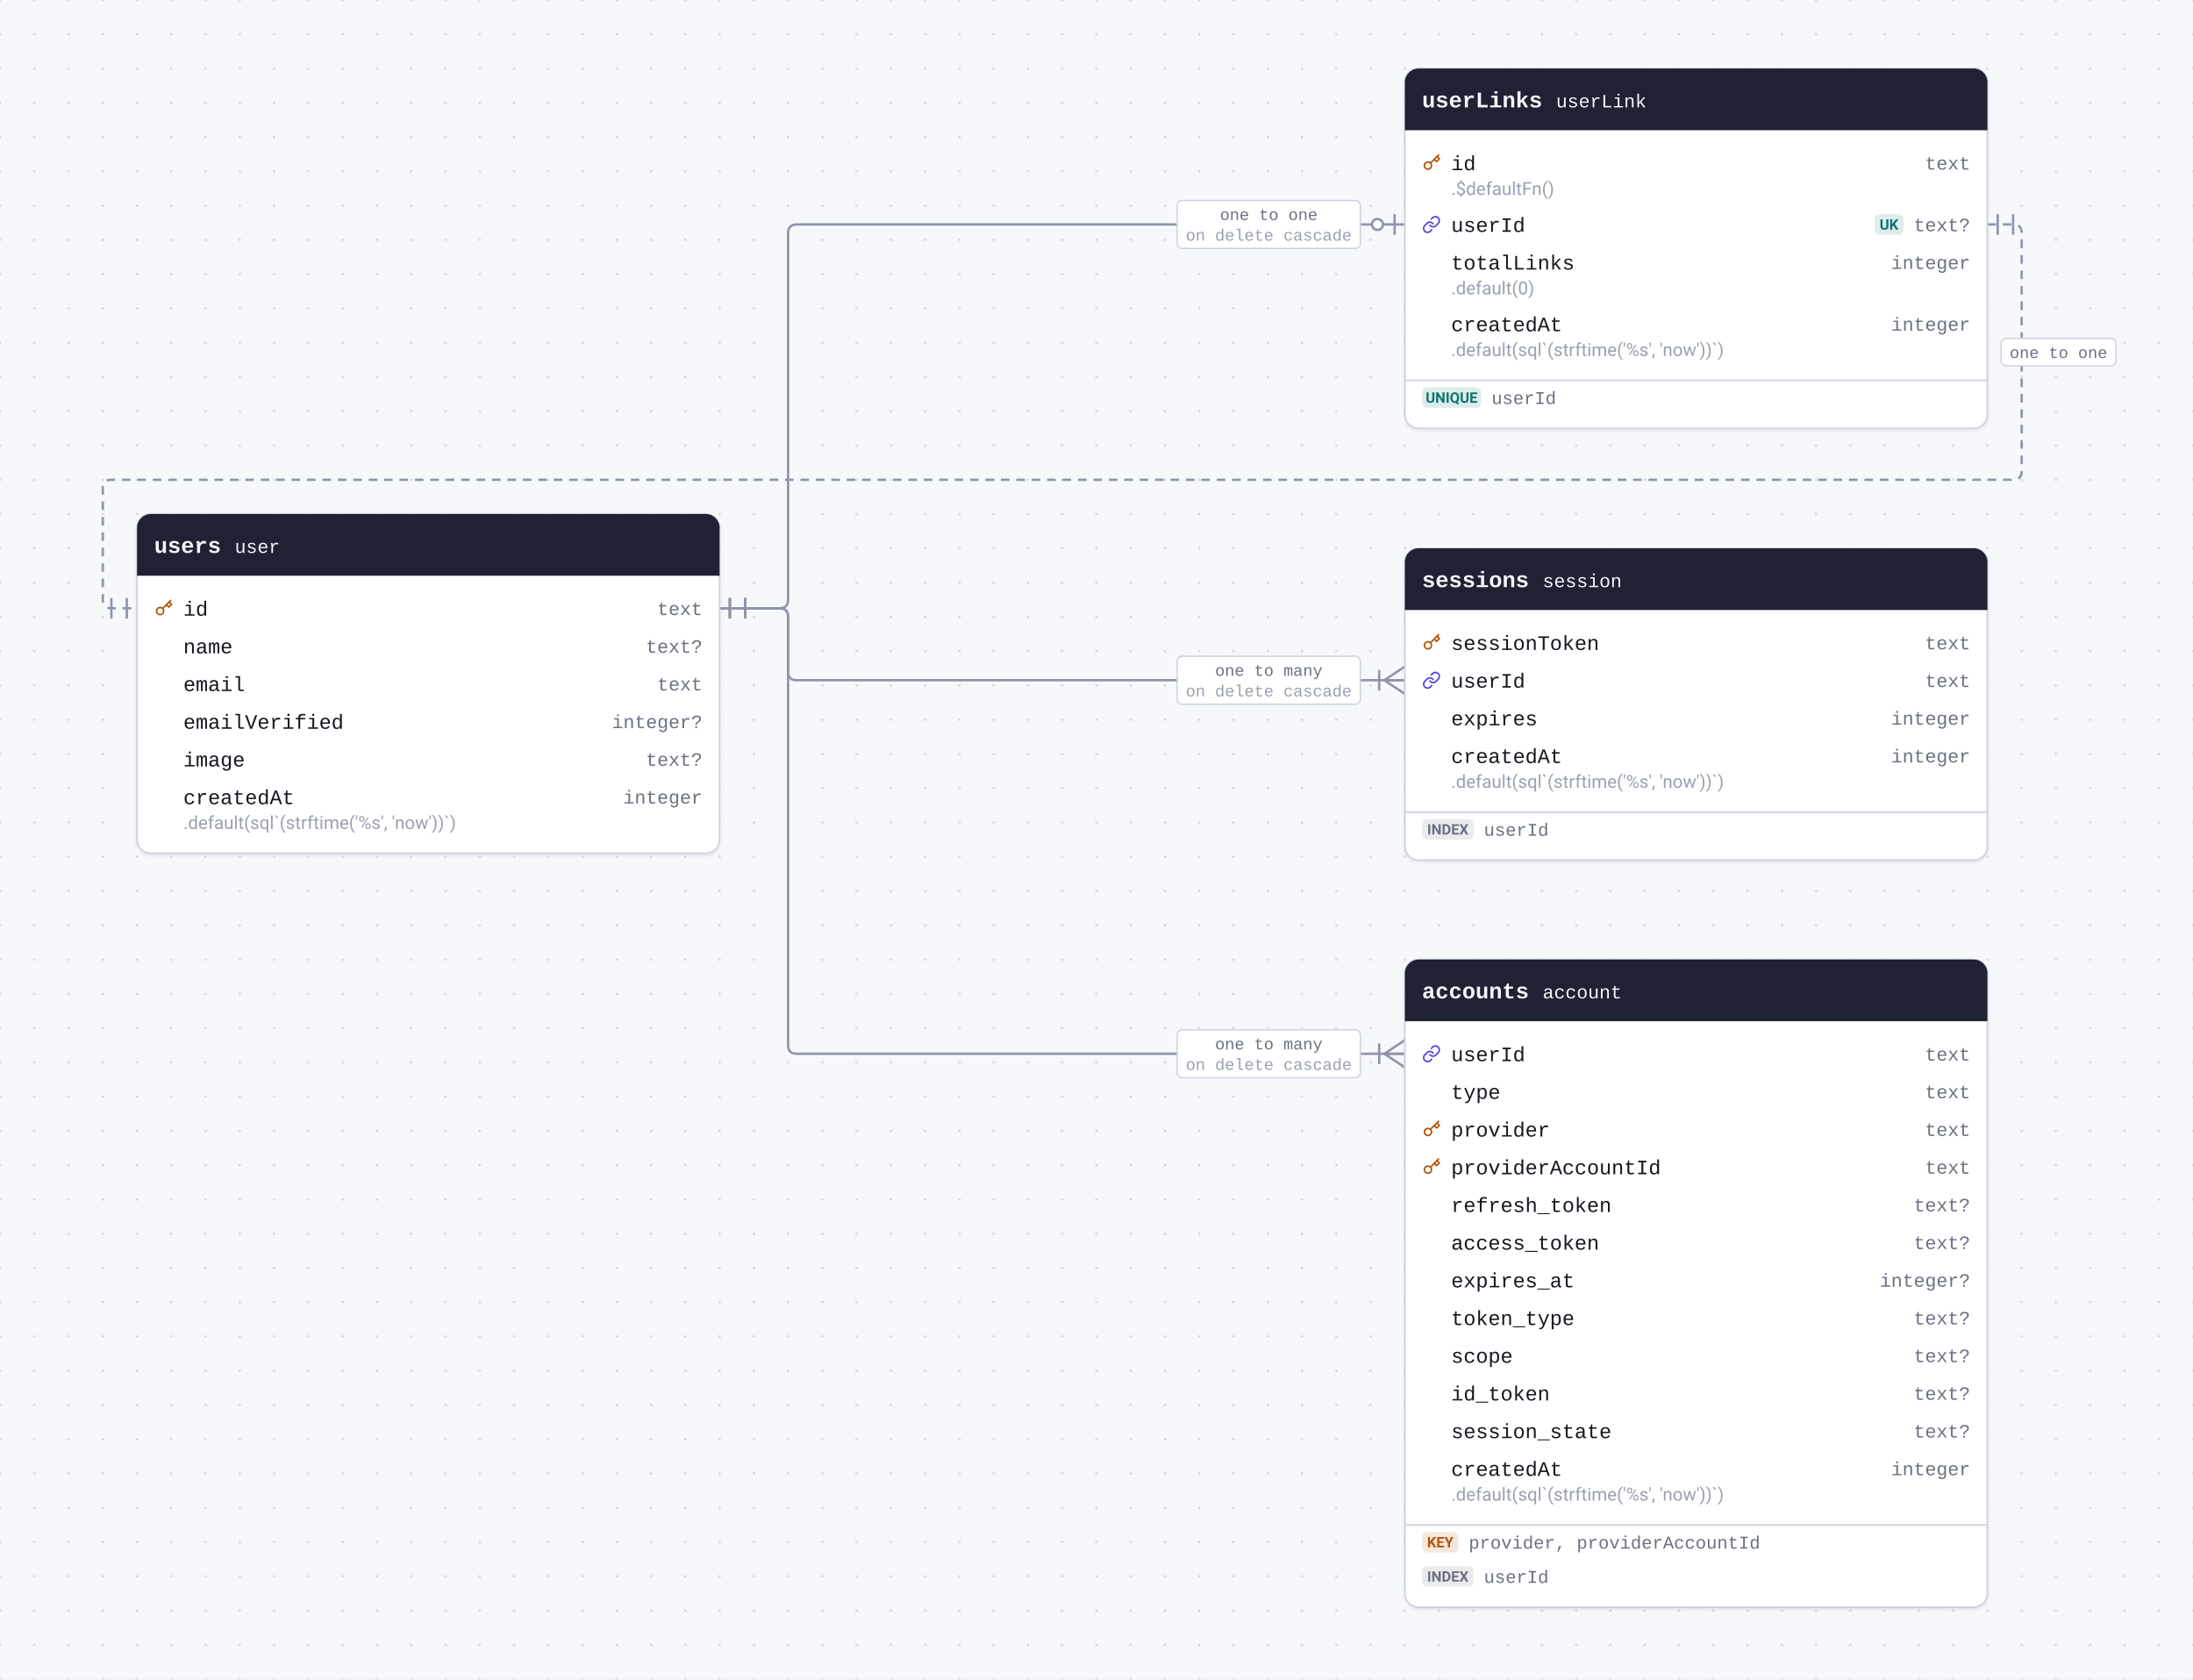
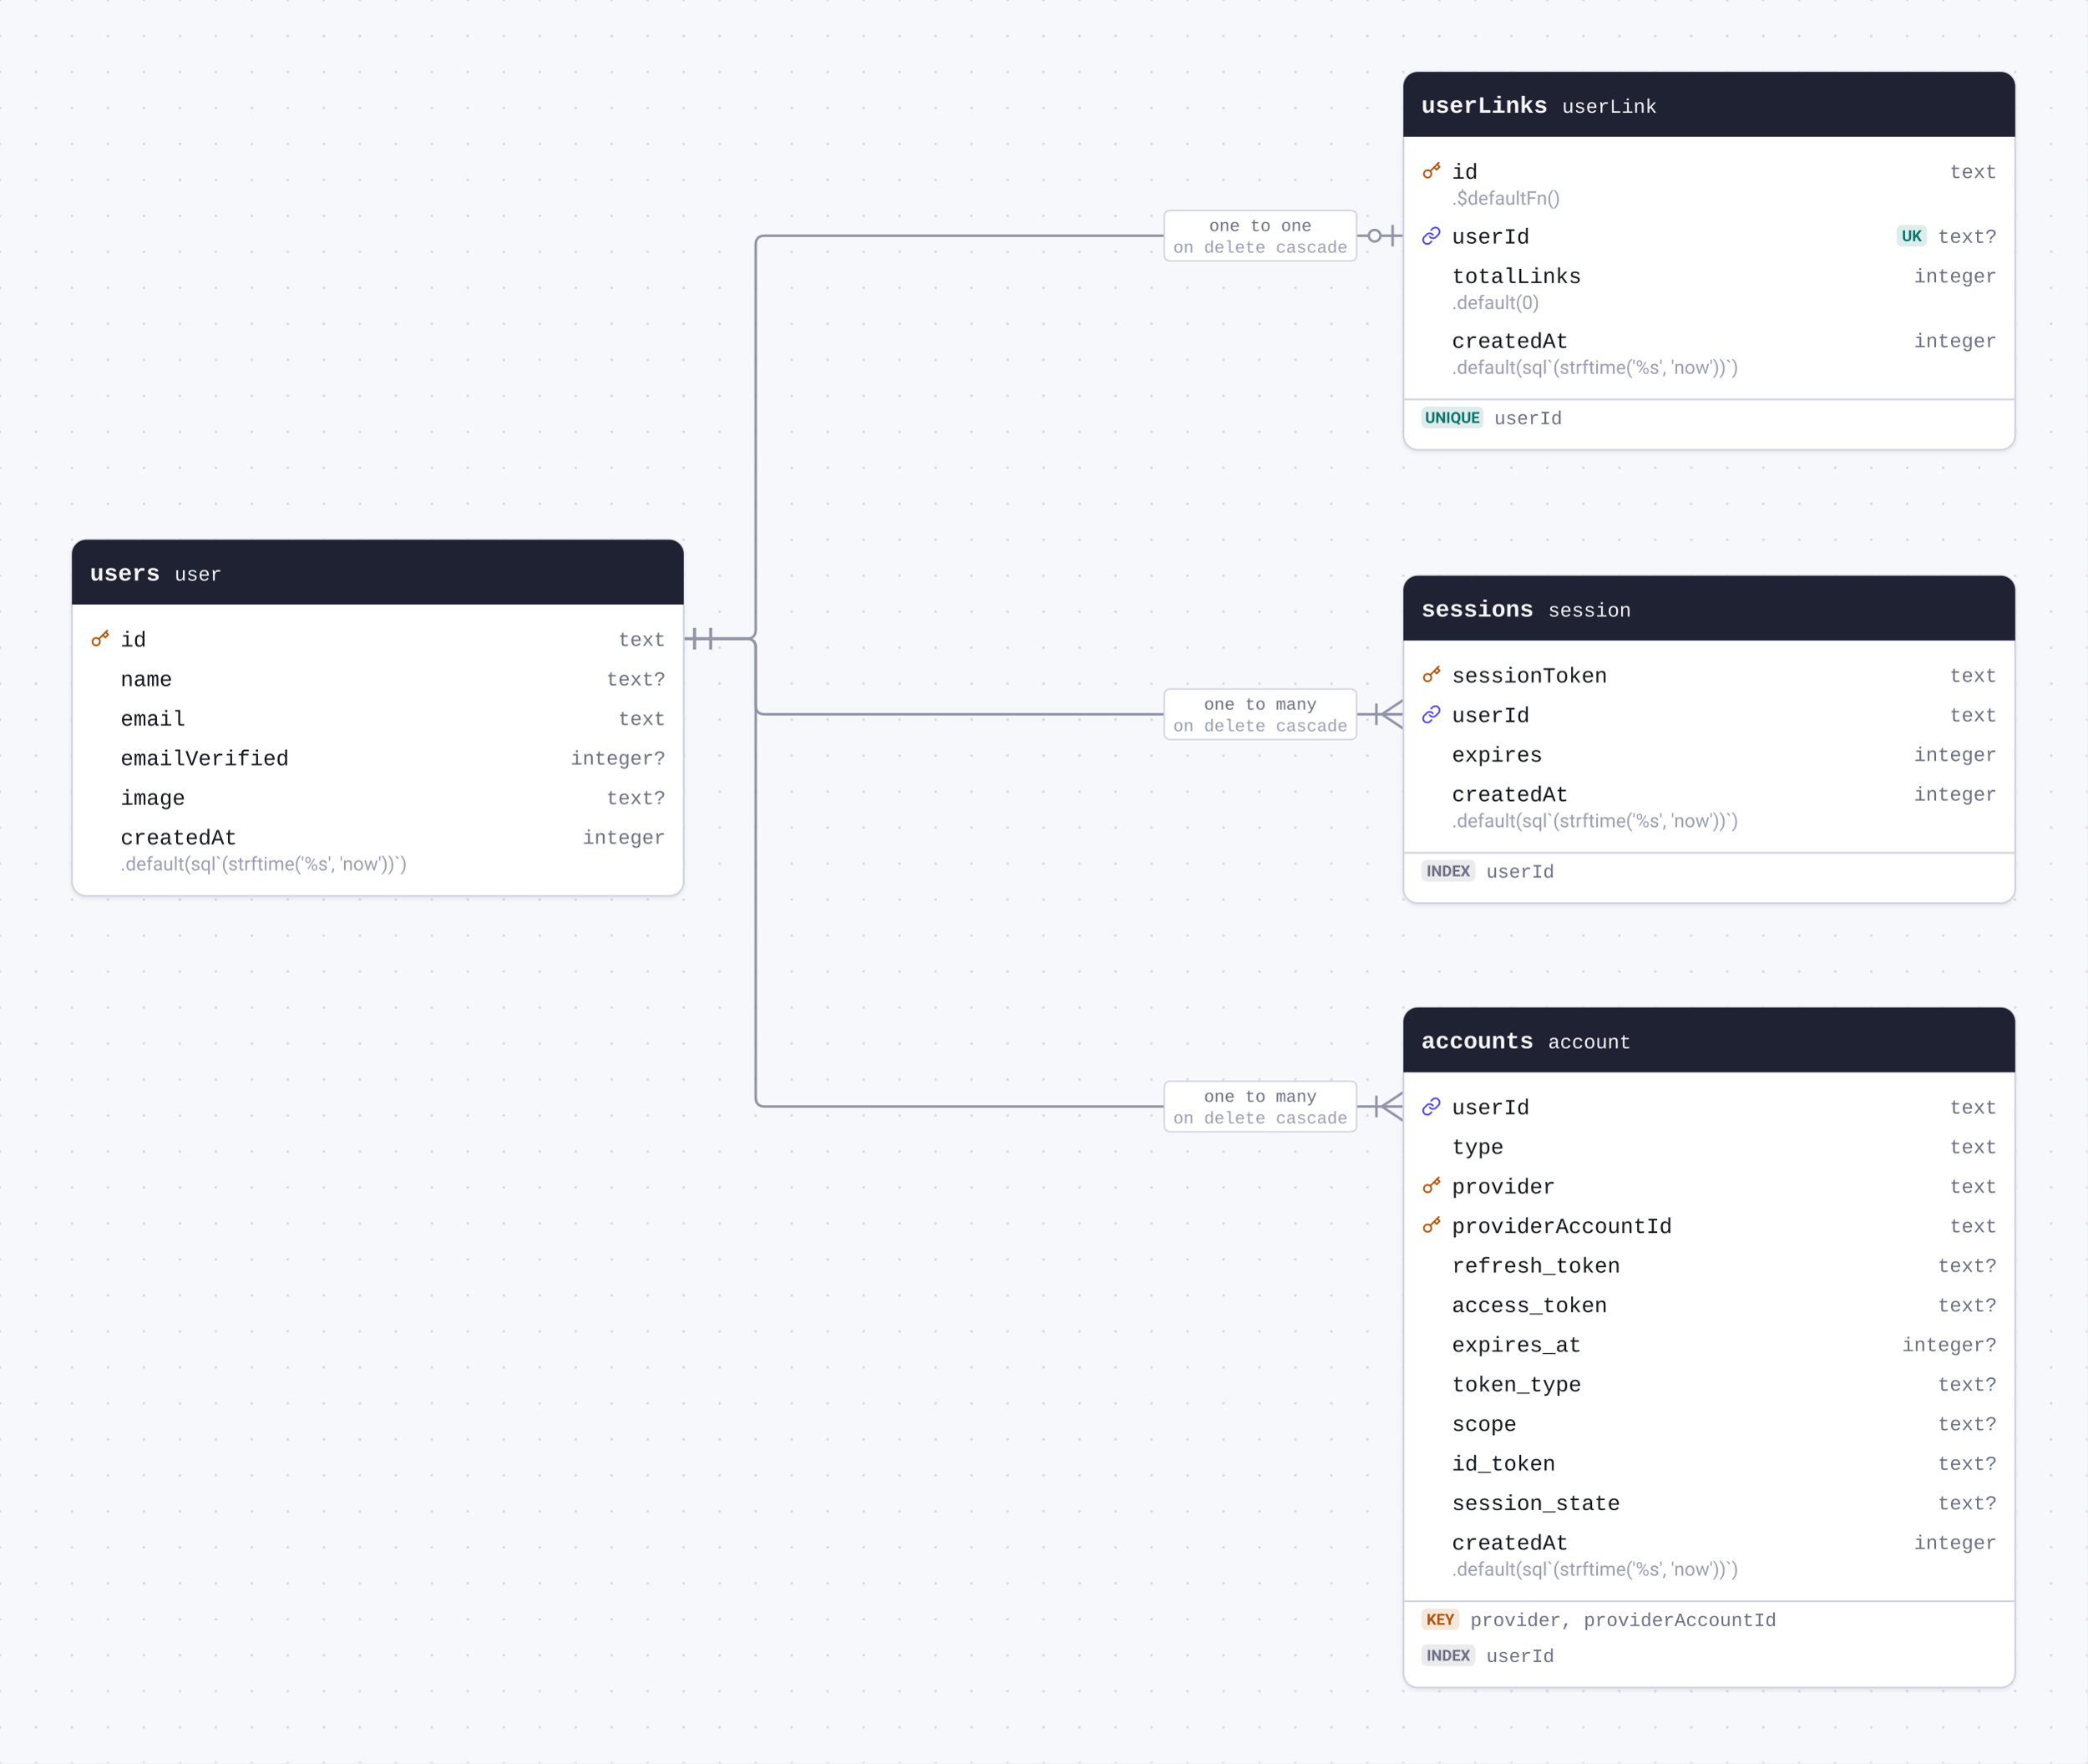
- <svg xmlns="http://www.w3.org/2000/svg" width="1280" height="980" viewBox="-40 0 1280 980">
+ <svg xmlns="http://www.w3.org/2000/svg" width="1160" height="980" viewBox="0 0 1160 980">
  <defs>
    <pattern id="dots" x="-0.7" y="-0.7" width="20" height="20" patternUnits="userSpaceOnUse">
      <circle cx="0.7" cy="0.7" r="0.7" fill="#d4d4dc" />
    </pattern>
    <filter id="node-shadow" x="-5%" y="-5%" width="110%" height="115%">
      <feDropShadow dx="0" dy="1" stdDeviation="1" flood-color="#000000" flood-opacity="0.08" />
    </filter>
  </defs>
-   <rect x="-40" y="0" width="1280" height="980" fill="#f7f8fb" />
-   <rect x="-40" y="0" width="1280" height="980" fill="url(#dots)" />
+   <rect x="0" y="0" width="1160" height="980" fill="#f7f8fb" />
+   <rect x="0" y="0" width="1160" height="980" fill="url(#dots)" />
  <g class="relation-edge">
    <path d="M380 355L400 355L 415,355Q 420,355 420,360L 420,610Q 420,615 425,615L760 615L780 615" fill="none" stroke="#9095ab" stroke-width="1.4" />
    <g transform="translate(380 355) scale(-1 1)" fill="none" stroke="#9095ab" stroke-width="1.4">
      <path d="M-6 -6 L-6 6" />
      <path d="M-15 -6 L-15 6" />
    </g>
    <g transform="translate(780 615)" fill="none" stroke="#9095ab" stroke-width="1.4">
      <path d="M0 -8 L-12 0 L0 8 M-12 0 L0 0" />
      <path d="M-15 -6 L-15 6" />
    </g>
  </g>
  <g class="relation-edge">
    <path d="M380 355L400 355L 415,355Q 420,355 420,360L 420,392Q 420,397 425,397L760 397L780 397" fill="none" stroke="#9095ab" stroke-width="1.4" />
    <g transform="translate(380 355) scale(-1 1)" fill="none" stroke="#9095ab" stroke-width="1.4">
      <path d="M-6 -6 L-6 6" />
      <path d="M-15 -6 L-15 6" />
    </g>
    <g transform="translate(780 397)" fill="none" stroke="#9095ab" stroke-width="1.4">
      <path d="M0 -8 L-12 0 L0 8 M-12 0 L0 0" />
      <path d="M-15 -6 L-15 6" />
    </g>
  </g>
  <g class="relation-edge">
    <path d="M380 355L400 355L 415,355Q 420,355 420,350L 420,136Q 420,131 425,131L760 131L780 131" fill="none" stroke="#9095ab" stroke-width="1.4" />
    <g transform="translate(380 355) scale(-1 1)" fill="none" stroke="#9095ab" stroke-width="1.4">
      <path d="M-6 -6 L-6 6" />
      <path d="M-15 -6 L-15 6" />
    </g>
    <g transform="translate(780 131)" fill="none" stroke="#9095ab" stroke-width="1.4">
      <path d="M-6 -6 L-6 6" />
      <circle cx="-16" cy="0" r="3.2" fill="#ffffff" />
-     </g>
-   </g>
-   <g class="relation-edge">
-     <path d="M1120 131L 1135,131Q 1140,131 1140,136L 1140,275Q 1140,280 1135,280L 25,280Q 20,280 20,285L 20,350Q 20,355 25,355L40 355" fill="none" stroke="#9095ab" stroke-width="1.4" stroke-dasharray="5 4" />
-     <g transform="translate(1120 131) scale(-1 1)" fill="none" stroke="#9095ab" stroke-width="1.4">
-       <path d="M-6 -6 L-6 6" />
-       <path d="M-15 -6 L-15 6" />
-     </g>
-     <g transform="translate(40 355)" fill="none" stroke="#9095ab" stroke-width="1.4">
-       <path d="M-6 -6 L-6 6" />
-       <path d="M-15 -6 L-15 6" />
    </g>
  </g>
  <g class="model-node">
    <clipPath id="node-clip-0">
      <rect x="40" y="300" width="340" height="198" rx="8" />
    </clipPath>
    <rect x="40" y="300" width="340" height="198" rx="8" fill="#ffffff" stroke="#cfd3e0" filter="url(#node-shadow)" />
    <rect x="40" y="300" width="340" height="36" fill="#1f2233" clip-path="url(#node-clip-0)" />
    <text x="50" y="322.68" font-family="ui-monospace, SF Mono, Menlo, Consolas, Liberation Mono, DejaVu Sans Mono, monospace" font-size="13" font-weight="700" fill="#f4f5fa">users<tspan dx="8" font-size="11" font-weight="400" opacity="0.6">user</tspan>
    </text>
    <g transform="translate(50 349.5) scale(0.46)" fill="none" stroke="#b45309" stroke-width="2" stroke-linecap="round" stroke-linejoin="round">
      <circle cx="7.5" cy="15.5" r="4.5" />
      <path d="m21 2-9.6 9.6" />
      <path d="m15.5 7.5 3 3L22 7l-3-3" />
    </g>
    <text x="67" y="359.32" font-family="ui-monospace, SF Mono, Menlo, Consolas, Liberation Mono, DejaVu Sans Mono, monospace" font-size="12" fill="#16181f">id</text>
    <text x="370" y="358.96" font-family="ui-monospace, SF Mono, Menlo, Consolas, Liberation Mono, DejaVu Sans Mono, monospace" font-size="11" text-anchor="end" fill="#6b7084">text</text>
    <text x="67" y="381.32" font-family="ui-monospace, SF Mono, Menlo, Consolas, Liberation Mono, DejaVu Sans Mono, monospace" font-size="12" fill="#16181f">name</text>
    <text x="370" y="380.96" font-family="ui-monospace, SF Mono, Menlo, Consolas, Liberation Mono, DejaVu Sans Mono, monospace" font-size="11" text-anchor="end" fill="#6b7084">text?</text>
    <text x="67" y="403.32" font-family="ui-monospace, SF Mono, Menlo, Consolas, Liberation Mono, DejaVu Sans Mono, monospace" font-size="12" fill="#16181f">email</text>
    <text x="370" y="402.96" font-family="ui-monospace, SF Mono, Menlo, Consolas, Liberation Mono, DejaVu Sans Mono, monospace" font-size="11" text-anchor="end" fill="#6b7084">text</text>
    <text x="67" y="425.32" font-family="ui-monospace, SF Mono, Menlo, Consolas, Liberation Mono, DejaVu Sans Mono, monospace" font-size="12" fill="#16181f">emailVerified</text>
    <text x="370" y="424.96" font-family="ui-monospace, SF Mono, Menlo, Consolas, Liberation Mono, DejaVu Sans Mono, monospace" font-size="11" text-anchor="end" fill="#6b7084">integer?</text>
    <text x="67" y="447.32" font-family="ui-monospace, SF Mono, Menlo, Consolas, Liberation Mono, DejaVu Sans Mono, monospace" font-size="12" fill="#16181f">image</text>
    <text x="370" y="446.96" font-family="ui-monospace, SF Mono, Menlo, Consolas, Liberation Mono, DejaVu Sans Mono, monospace" font-size="11" text-anchor="end" fill="#6b7084">text?</text>
    <text x="67" y="469.32" font-family="ui-monospace, SF Mono, Menlo, Consolas, Liberation Mono, DejaVu Sans Mono, monospace" font-size="12" fill="#16181f">createdAt</text>
    <text x="370" y="468.96" font-family="ui-monospace, SF Mono, Menlo, Consolas, Liberation Mono, DejaVu Sans Mono, monospace" font-size="11" text-anchor="end" fill="#6b7084">integer</text>
    <text x="67" y="483.78" font-family="ui-sans-serif, -apple-system, Segoe UI, Roboto, Helvetica Neue, Arial, DejaVu Sans, sans-serif" font-size="10.5" fill="#9a9fb3">.default(sql`(strftime('%s', 'now'))`)</text>
  </g>
  <g class="model-node">
    <clipPath id="node-clip-1">
      <rect x="780" y="560" width="340" height="378" rx="8" />
    </clipPath>
    <rect x="780" y="560" width="340" height="378" rx="8" fill="#ffffff" stroke="#cfd3e0" filter="url(#node-shadow)" />
    <rect x="780" y="560" width="340" height="36" fill="#1f2233" clip-path="url(#node-clip-1)" />
    <text x="790" y="582.68" font-family="ui-monospace, SF Mono, Menlo, Consolas, Liberation Mono, DejaVu Sans Mono, monospace" font-size="13" font-weight="700" fill="#f4f5fa">accounts<tspan dx="8" font-size="11" font-weight="400" opacity="0.6">account</tspan>
    </text>
    <g transform="translate(790 609.5) scale(0.46)" fill="none" stroke="#4f46e5" stroke-width="2" stroke-linecap="round" stroke-linejoin="round">
      <path d="M10 13a5 5 0 0 0 7.54.54l3-3a5 5 0 0 0-7.07-7.07l-1.72 1.71" />
      <path d="M14 11a5 5 0 0 0-7.54-.54l-3 3a5 5 0 0 0 7.07 7.07l1.71-1.71" />
    </g>
    <text x="807" y="619.32" font-family="ui-monospace, SF Mono, Menlo, Consolas, Liberation Mono, DejaVu Sans Mono, monospace" font-size="12" fill="#16181f">userId</text>
    <text x="1110" y="618.96" font-family="ui-monospace, SF Mono, Menlo, Consolas, Liberation Mono, DejaVu Sans Mono, monospace" font-size="11" text-anchor="end" fill="#6b7084">text</text>
    <text x="807" y="641.32" font-family="ui-monospace, SF Mono, Menlo, Consolas, Liberation Mono, DejaVu Sans Mono, monospace" font-size="12" fill="#16181f">type</text>
    <text x="1110" y="640.96" font-family="ui-monospace, SF Mono, Menlo, Consolas, Liberation Mono, DejaVu Sans Mono, monospace" font-size="11" text-anchor="end" fill="#6b7084">text</text>
    <g transform="translate(790 653.5) scale(0.46)" fill="none" stroke="#b45309" stroke-width="2" stroke-linecap="round" stroke-linejoin="round">
      <circle cx="7.5" cy="15.5" r="4.5" />
      <path d="m21 2-9.6 9.6" />
      <path d="m15.5 7.5 3 3L22 7l-3-3" />
    </g>
    <text x="807" y="663.32" font-family="ui-monospace, SF Mono, Menlo, Consolas, Liberation Mono, DejaVu Sans Mono, monospace" font-size="12" fill="#16181f">provider</text>
    <text x="1110" y="662.96" font-family="ui-monospace, SF Mono, Menlo, Consolas, Liberation Mono, DejaVu Sans Mono, monospace" font-size="11" text-anchor="end" fill="#6b7084">text</text>
    <g transform="translate(790 675.5) scale(0.46)" fill="none" stroke="#b45309" stroke-width="2" stroke-linecap="round" stroke-linejoin="round">
      <circle cx="7.5" cy="15.5" r="4.5" />
      <path d="m21 2-9.6 9.6" />
      <path d="m15.5 7.5 3 3L22 7l-3-3" />
    </g>
    <text x="807" y="685.32" font-family="ui-monospace, SF Mono, Menlo, Consolas, Liberation Mono, DejaVu Sans Mono, monospace" font-size="12" fill="#16181f">providerAccountId</text>
    <text x="1110" y="684.96" font-family="ui-monospace, SF Mono, Menlo, Consolas, Liberation Mono, DejaVu Sans Mono, monospace" font-size="11" text-anchor="end" fill="#6b7084">text</text>
    <text x="807" y="707.32" font-family="ui-monospace, SF Mono, Menlo, Consolas, Liberation Mono, DejaVu Sans Mono, monospace" font-size="12" fill="#16181f">refresh_token</text>
    <text x="1110" y="706.96" font-family="ui-monospace, SF Mono, Menlo, Consolas, Liberation Mono, DejaVu Sans Mono, monospace" font-size="11" text-anchor="end" fill="#6b7084">text?</text>
    <text x="807" y="729.32" font-family="ui-monospace, SF Mono, Menlo, Consolas, Liberation Mono, DejaVu Sans Mono, monospace" font-size="12" fill="#16181f">access_token</text>
    <text x="1110" y="728.96" font-family="ui-monospace, SF Mono, Menlo, Consolas, Liberation Mono, DejaVu Sans Mono, monospace" font-size="11" text-anchor="end" fill="#6b7084">text?</text>
    <text x="807" y="751.32" font-family="ui-monospace, SF Mono, Menlo, Consolas, Liberation Mono, DejaVu Sans Mono, monospace" font-size="12" fill="#16181f">expires_at</text>
    <text x="1110" y="750.96" font-family="ui-monospace, SF Mono, Menlo, Consolas, Liberation Mono, DejaVu Sans Mono, monospace" font-size="11" text-anchor="end" fill="#6b7084">integer?</text>
    <text x="807" y="773.32" font-family="ui-monospace, SF Mono, Menlo, Consolas, Liberation Mono, DejaVu Sans Mono, monospace" font-size="12" fill="#16181f">token_type</text>
    <text x="1110" y="772.96" font-family="ui-monospace, SF Mono, Menlo, Consolas, Liberation Mono, DejaVu Sans Mono, monospace" font-size="11" text-anchor="end" fill="#6b7084">text?</text>
    <text x="807" y="795.32" font-family="ui-monospace, SF Mono, Menlo, Consolas, Liberation Mono, DejaVu Sans Mono, monospace" font-size="12" fill="#16181f">scope</text>
    <text x="1110" y="794.96" font-family="ui-monospace, SF Mono, Menlo, Consolas, Liberation Mono, DejaVu Sans Mono, monospace" font-size="11" text-anchor="end" fill="#6b7084">text?</text>
    <text x="807" y="817.32" font-family="ui-monospace, SF Mono, Menlo, Consolas, Liberation Mono, DejaVu Sans Mono, monospace" font-size="12" fill="#16181f">id_token</text>
    <text x="1110" y="816.96" font-family="ui-monospace, SF Mono, Menlo, Consolas, Liberation Mono, DejaVu Sans Mono, monospace" font-size="11" text-anchor="end" fill="#6b7084">text?</text>
    <text x="807" y="839.32" font-family="ui-monospace, SF Mono, Menlo, Consolas, Liberation Mono, DejaVu Sans Mono, monospace" font-size="12" fill="#16181f">session_state</text>
    <text x="1110" y="838.96" font-family="ui-monospace, SF Mono, Menlo, Consolas, Liberation Mono, DejaVu Sans Mono, monospace" font-size="11" text-anchor="end" fill="#6b7084">text?</text>
    <text x="807" y="861.32" font-family="ui-monospace, SF Mono, Menlo, Consolas, Liberation Mono, DejaVu Sans Mono, monospace" font-size="12" fill="#16181f">createdAt</text>
    <text x="1110" y="860.96" font-family="ui-monospace, SF Mono, Menlo, Consolas, Liberation Mono, DejaVu Sans Mono, monospace" font-size="11" text-anchor="end" fill="#6b7084">integer</text>
    <text x="807" y="875.78" font-family="ui-sans-serif, -apple-system, Segoe UI, Roboto, Helvetica Neue, Arial, DejaVu Sans, sans-serif" font-size="10.5" fill="#9a9fb3">.default(sql`(strftime('%s', 'now'))`)</text>
    <path d="M780 890H1120" stroke="#cfd3e0" stroke-width="1" />
    <rect x="790" y="894" width="21.26" height="12" rx="3" fill="#b45309" fill-opacity="0.14" />
    <text x="800.63" y="903.06" font-family="ui-sans-serif, -apple-system, Segoe UI, Roboto, Helvetica Neue, Arial, DejaVu Sans, sans-serif" font-size="8.5" font-weight="600" text-anchor="middle" fill="#b45309">KEY</text>
    <text x="817.26" y="903.78" font-family="ui-monospace, SF Mono, Menlo, Consolas, Liberation Mono, DejaVu Sans Mono, monospace" font-size="10.5" fill="#6b7084">provider, providerAccountId</text>
    <rect x="790" y="914" width="30.1" height="12" rx="3" fill="#6b7084" fill-opacity="0.14" />
    <text x="805.05" y="923.06" font-family="ui-sans-serif, -apple-system, Segoe UI, Roboto, Helvetica Neue, Arial, DejaVu Sans, sans-serif" font-size="8.5" font-weight="600" text-anchor="middle" fill="#6b7084">INDEX</text>
    <text x="826.1" y="923.78" font-family="ui-monospace, SF Mono, Menlo, Consolas, Liberation Mono, DejaVu Sans Mono, monospace" font-size="10.5" fill="#6b7084">userId</text>
  </g>
  <g class="model-node">
    <clipPath id="node-clip-2">
      <rect x="780" y="320" width="340" height="182" rx="8" />
    </clipPath>
    <rect x="780" y="320" width="340" height="182" rx="8" fill="#ffffff" stroke="#cfd3e0" filter="url(#node-shadow)" />
    <rect x="780" y="320" width="340" height="36" fill="#1f2233" clip-path="url(#node-clip-2)" />
    <text x="790" y="342.68" font-family="ui-monospace, SF Mono, Menlo, Consolas, Liberation Mono, DejaVu Sans Mono, monospace" font-size="13" font-weight="700" fill="#f4f5fa">sessions<tspan dx="8" font-size="11" font-weight="400" opacity="0.6">session</tspan>
    </text>
    <g transform="translate(790 369.5) scale(0.46)" fill="none" stroke="#b45309" stroke-width="2" stroke-linecap="round" stroke-linejoin="round">
      <circle cx="7.5" cy="15.5" r="4.5" />
      <path d="m21 2-9.6 9.6" />
      <path d="m15.5 7.5 3 3L22 7l-3-3" />
    </g>
    <text x="807" y="379.32" font-family="ui-monospace, SF Mono, Menlo, Consolas, Liberation Mono, DejaVu Sans Mono, monospace" font-size="12" fill="#16181f">sessionToken</text>
    <text x="1110" y="378.96" font-family="ui-monospace, SF Mono, Menlo, Consolas, Liberation Mono, DejaVu Sans Mono, monospace" font-size="11" text-anchor="end" fill="#6b7084">text</text>
    <g transform="translate(790 391.5) scale(0.46)" fill="none" stroke="#4f46e5" stroke-width="2" stroke-linecap="round" stroke-linejoin="round">
      <path d="M10 13a5 5 0 0 0 7.54.54l3-3a5 5 0 0 0-7.07-7.07l-1.72 1.71" />
      <path d="M14 11a5 5 0 0 0-7.54-.54l-3 3a5 5 0 0 0 7.07 7.07l1.71-1.71" />
    </g>
    <text x="807" y="401.32" font-family="ui-monospace, SF Mono, Menlo, Consolas, Liberation Mono, DejaVu Sans Mono, monospace" font-size="12" fill="#16181f">userId</text>
    <text x="1110" y="400.96" font-family="ui-monospace, SF Mono, Menlo, Consolas, Liberation Mono, DejaVu Sans Mono, monospace" font-size="11" text-anchor="end" fill="#6b7084">text</text>
    <text x="807" y="423.32" font-family="ui-monospace, SF Mono, Menlo, Consolas, Liberation Mono, DejaVu Sans Mono, monospace" font-size="12" fill="#16181f">expires</text>
    <text x="1110" y="422.96" font-family="ui-monospace, SF Mono, Menlo, Consolas, Liberation Mono, DejaVu Sans Mono, monospace" font-size="11" text-anchor="end" fill="#6b7084">integer</text>
    <text x="807" y="445.32" font-family="ui-monospace, SF Mono, Menlo, Consolas, Liberation Mono, DejaVu Sans Mono, monospace" font-size="12" fill="#16181f">createdAt</text>
    <text x="1110" y="444.96" font-family="ui-monospace, SF Mono, Menlo, Consolas, Liberation Mono, DejaVu Sans Mono, monospace" font-size="11" text-anchor="end" fill="#6b7084">integer</text>
    <text x="807" y="459.78" font-family="ui-sans-serif, -apple-system, Segoe UI, Roboto, Helvetica Neue, Arial, DejaVu Sans, sans-serif" font-size="10.5" fill="#9a9fb3">.default(sql`(strftime('%s', 'now'))`)</text>
    <path d="M780 474H1120" stroke="#cfd3e0" stroke-width="1" />
    <rect x="790" y="478" width="30.1" height="12" rx="3" fill="#6b7084" fill-opacity="0.14" />
    <text x="805.05" y="487.06" font-family="ui-sans-serif, -apple-system, Segoe UI, Roboto, Helvetica Neue, Arial, DejaVu Sans, sans-serif" font-size="8.5" font-weight="600" text-anchor="middle" fill="#6b7084">INDEX</text>
    <text x="826.1" y="487.78" font-family="ui-monospace, SF Mono, Menlo, Consolas, Liberation Mono, DejaVu Sans Mono, monospace" font-size="10.5" fill="#6b7084">userId</text>
  </g>
  <g class="model-node">
    <clipPath id="node-clip-3">
      <rect x="780" y="40" width="340" height="210" rx="8" />
    </clipPath>
    <rect x="780" y="40" width="340" height="210" rx="8" fill="#ffffff" stroke="#cfd3e0" filter="url(#node-shadow)" />
    <rect x="780" y="40" width="340" height="36" fill="#1f2233" clip-path="url(#node-clip-3)" />
    <text x="790" y="62.68" font-family="ui-monospace, SF Mono, Menlo, Consolas, Liberation Mono, DejaVu Sans Mono, monospace" font-size="13" font-weight="700" fill="#f4f5fa">userLinks<tspan dx="8" font-size="11" font-weight="400" opacity="0.6">userLink</tspan>
    </text>
    <g transform="translate(790 89.5) scale(0.46)" fill="none" stroke="#b45309" stroke-width="2" stroke-linecap="round" stroke-linejoin="round">
      <circle cx="7.5" cy="15.5" r="4.5" />
      <path d="m21 2-9.6 9.6" />
      <path d="m15.5 7.5 3 3L22 7l-3-3" />
    </g>
    <text x="807" y="99.32" font-family="ui-monospace, SF Mono, Menlo, Consolas, Liberation Mono, DejaVu Sans Mono, monospace" font-size="12" fill="#16181f">id</text>
    <text x="1110" y="98.96" font-family="ui-monospace, SF Mono, Menlo, Consolas, Liberation Mono, DejaVu Sans Mono, monospace" font-size="11" text-anchor="end" fill="#6b7084">text</text>
    <text x="807" y="113.78" font-family="ui-sans-serif, -apple-system, Segoe UI, Roboto, Helvetica Neue, Arial, DejaVu Sans, sans-serif" font-size="10.5" fill="#9a9fb3">.$defaultFn()</text>
    <g transform="translate(790 125.5) scale(0.46)" fill="none" stroke="#4f46e5" stroke-width="2" stroke-linecap="round" stroke-linejoin="round">
      <path d="M10 13a5 5 0 0 0 7.54.54l3-3a5 5 0 0 0-7.07-7.07l-1.72 1.71" />
      <path d="M14 11a5 5 0 0 0-7.54-.54l-3 3a5 5 0 0 0 7.07 7.07l1.71-1.71" />
    </g>
    <rect x="1054.16" y="125" width="16.84" height="12" rx="3" fill="#0f766e" fill-opacity="0.14" />
    <text x="1062.58" y="134.06" font-family="ui-sans-serif, -apple-system, Segoe UI, Roboto, Helvetica Neue, Arial, DejaVu Sans, sans-serif" font-size="8.5" font-weight="600" text-anchor="middle" fill="#0f766e">UK</text>
    <text x="807" y="135.32" font-family="ui-monospace, SF Mono, Menlo, Consolas, Liberation Mono, DejaVu Sans Mono, monospace" font-size="12" fill="#16181f">userId</text>
    <text x="1110" y="134.96" font-family="ui-monospace, SF Mono, Menlo, Consolas, Liberation Mono, DejaVu Sans Mono, monospace" font-size="11" text-anchor="end" fill="#6b7084">text?</text>
    <text x="807" y="157.32" font-family="ui-monospace, SF Mono, Menlo, Consolas, Liberation Mono, DejaVu Sans Mono, monospace" font-size="12" fill="#16181f">totalLinks</text>
    <text x="1110" y="156.96" font-family="ui-monospace, SF Mono, Menlo, Consolas, Liberation Mono, DejaVu Sans Mono, monospace" font-size="11" text-anchor="end" fill="#6b7084">integer</text>
    <text x="807" y="171.78" font-family="ui-sans-serif, -apple-system, Segoe UI, Roboto, Helvetica Neue, Arial, DejaVu Sans, sans-serif" font-size="10.5" fill="#9a9fb3">.default(0)</text>
    <text x="807" y="193.32" font-family="ui-monospace, SF Mono, Menlo, Consolas, Liberation Mono, DejaVu Sans Mono, monospace" font-size="12" fill="#16181f">createdAt</text>
    <text x="1110" y="192.96" font-family="ui-monospace, SF Mono, Menlo, Consolas, Liberation Mono, DejaVu Sans Mono, monospace" font-size="11" text-anchor="end" fill="#6b7084">integer</text>
    <text x="807" y="207.78" font-family="ui-sans-serif, -apple-system, Segoe UI, Roboto, Helvetica Neue, Arial, DejaVu Sans, sans-serif" font-size="10.5" fill="#9a9fb3">.default(sql`(strftime('%s', 'now'))`)</text>
    <path d="M780 222H1120" stroke="#cfd3e0" stroke-width="1" />
    <rect x="790" y="226" width="34.52" height="12" rx="3" fill="#0f766e" fill-opacity="0.14" />
    <text x="807.26" y="235.06" font-family="ui-sans-serif, -apple-system, Segoe UI, Roboto, Helvetica Neue, Arial, DejaVu Sans, sans-serif" font-size="8.5" font-weight="600" text-anchor="middle" fill="#0f766e">UNIQUE</text>
    <text x="830.52" y="235.78" font-family="ui-monospace, SF Mono, Menlo, Consolas, Liberation Mono, DejaVu Sans Mono, monospace" font-size="10.5" fill="#6b7084">userId</text>
  </g>
  <g class="relation-label">
    <rect x="647.1" y="601" width="106.9" height="28" rx="3" fill="#ffffff" stroke="#cfd3e0" stroke-width="0.8" />
    <text x="700.55" y="612.42" font-family="ui-monospace, SF Mono, Menlo, Consolas, Liberation Mono, DejaVu Sans Mono, monospace" font-size="9.5" text-anchor="middle" fill="#6b7084">one to many</text>
    <text x="700.55" y="624.42" font-family="ui-monospace, SF Mono, Menlo, Consolas, Liberation Mono, DejaVu Sans Mono, monospace" font-size="9.5" text-anchor="middle" fill="#9a9fb3">on delete cascade</text>
  </g>
  <g class="relation-label">
    <rect x="647.1" y="383" width="106.9" height="28" rx="3" fill="#ffffff" stroke="#cfd3e0" stroke-width="0.8" />
    <text x="700.55" y="394.42" font-family="ui-monospace, SF Mono, Menlo, Consolas, Liberation Mono, DejaVu Sans Mono, monospace" font-size="9.5" text-anchor="middle" fill="#6b7084">one to many</text>
    <text x="700.55" y="406.42" font-family="ui-monospace, SF Mono, Menlo, Consolas, Liberation Mono, DejaVu Sans Mono, monospace" font-size="9.5" text-anchor="middle" fill="#9a9fb3">on delete cascade</text>
  </g>
  <g class="relation-label">
    <rect x="647.1" y="117" width="106.9" height="28" rx="3" fill="#ffffff" stroke="#cfd3e0" stroke-width="0.8" />
    <text x="700.55" y="128.42" font-family="ui-monospace, SF Mono, Menlo, Consolas, Liberation Mono, DejaVu Sans Mono, monospace" font-size="9.5" text-anchor="middle" fill="#6b7084">one to one</text>
    <text x="700.55" y="140.42" font-family="ui-monospace, SF Mono, Menlo, Consolas, Liberation Mono, DejaVu Sans Mono, monospace" font-size="9.5" text-anchor="middle" fill="#9a9fb3">on delete cascade</text>
  </g>
-   <g class="relation-label">
-     <rect x="1128" y="197.5" width="67" height="16" rx="3" fill="#ffffff" stroke="#cfd3e0" stroke-width="0.8" />
-     <text x="1161.5" y="208.92" font-family="ui-monospace, SF Mono, Menlo, Consolas, Liberation Mono, DejaVu Sans Mono, monospace" font-size="9.5" text-anchor="middle" fill="#6b7084">one to one</text>
-   </g>
</svg>
